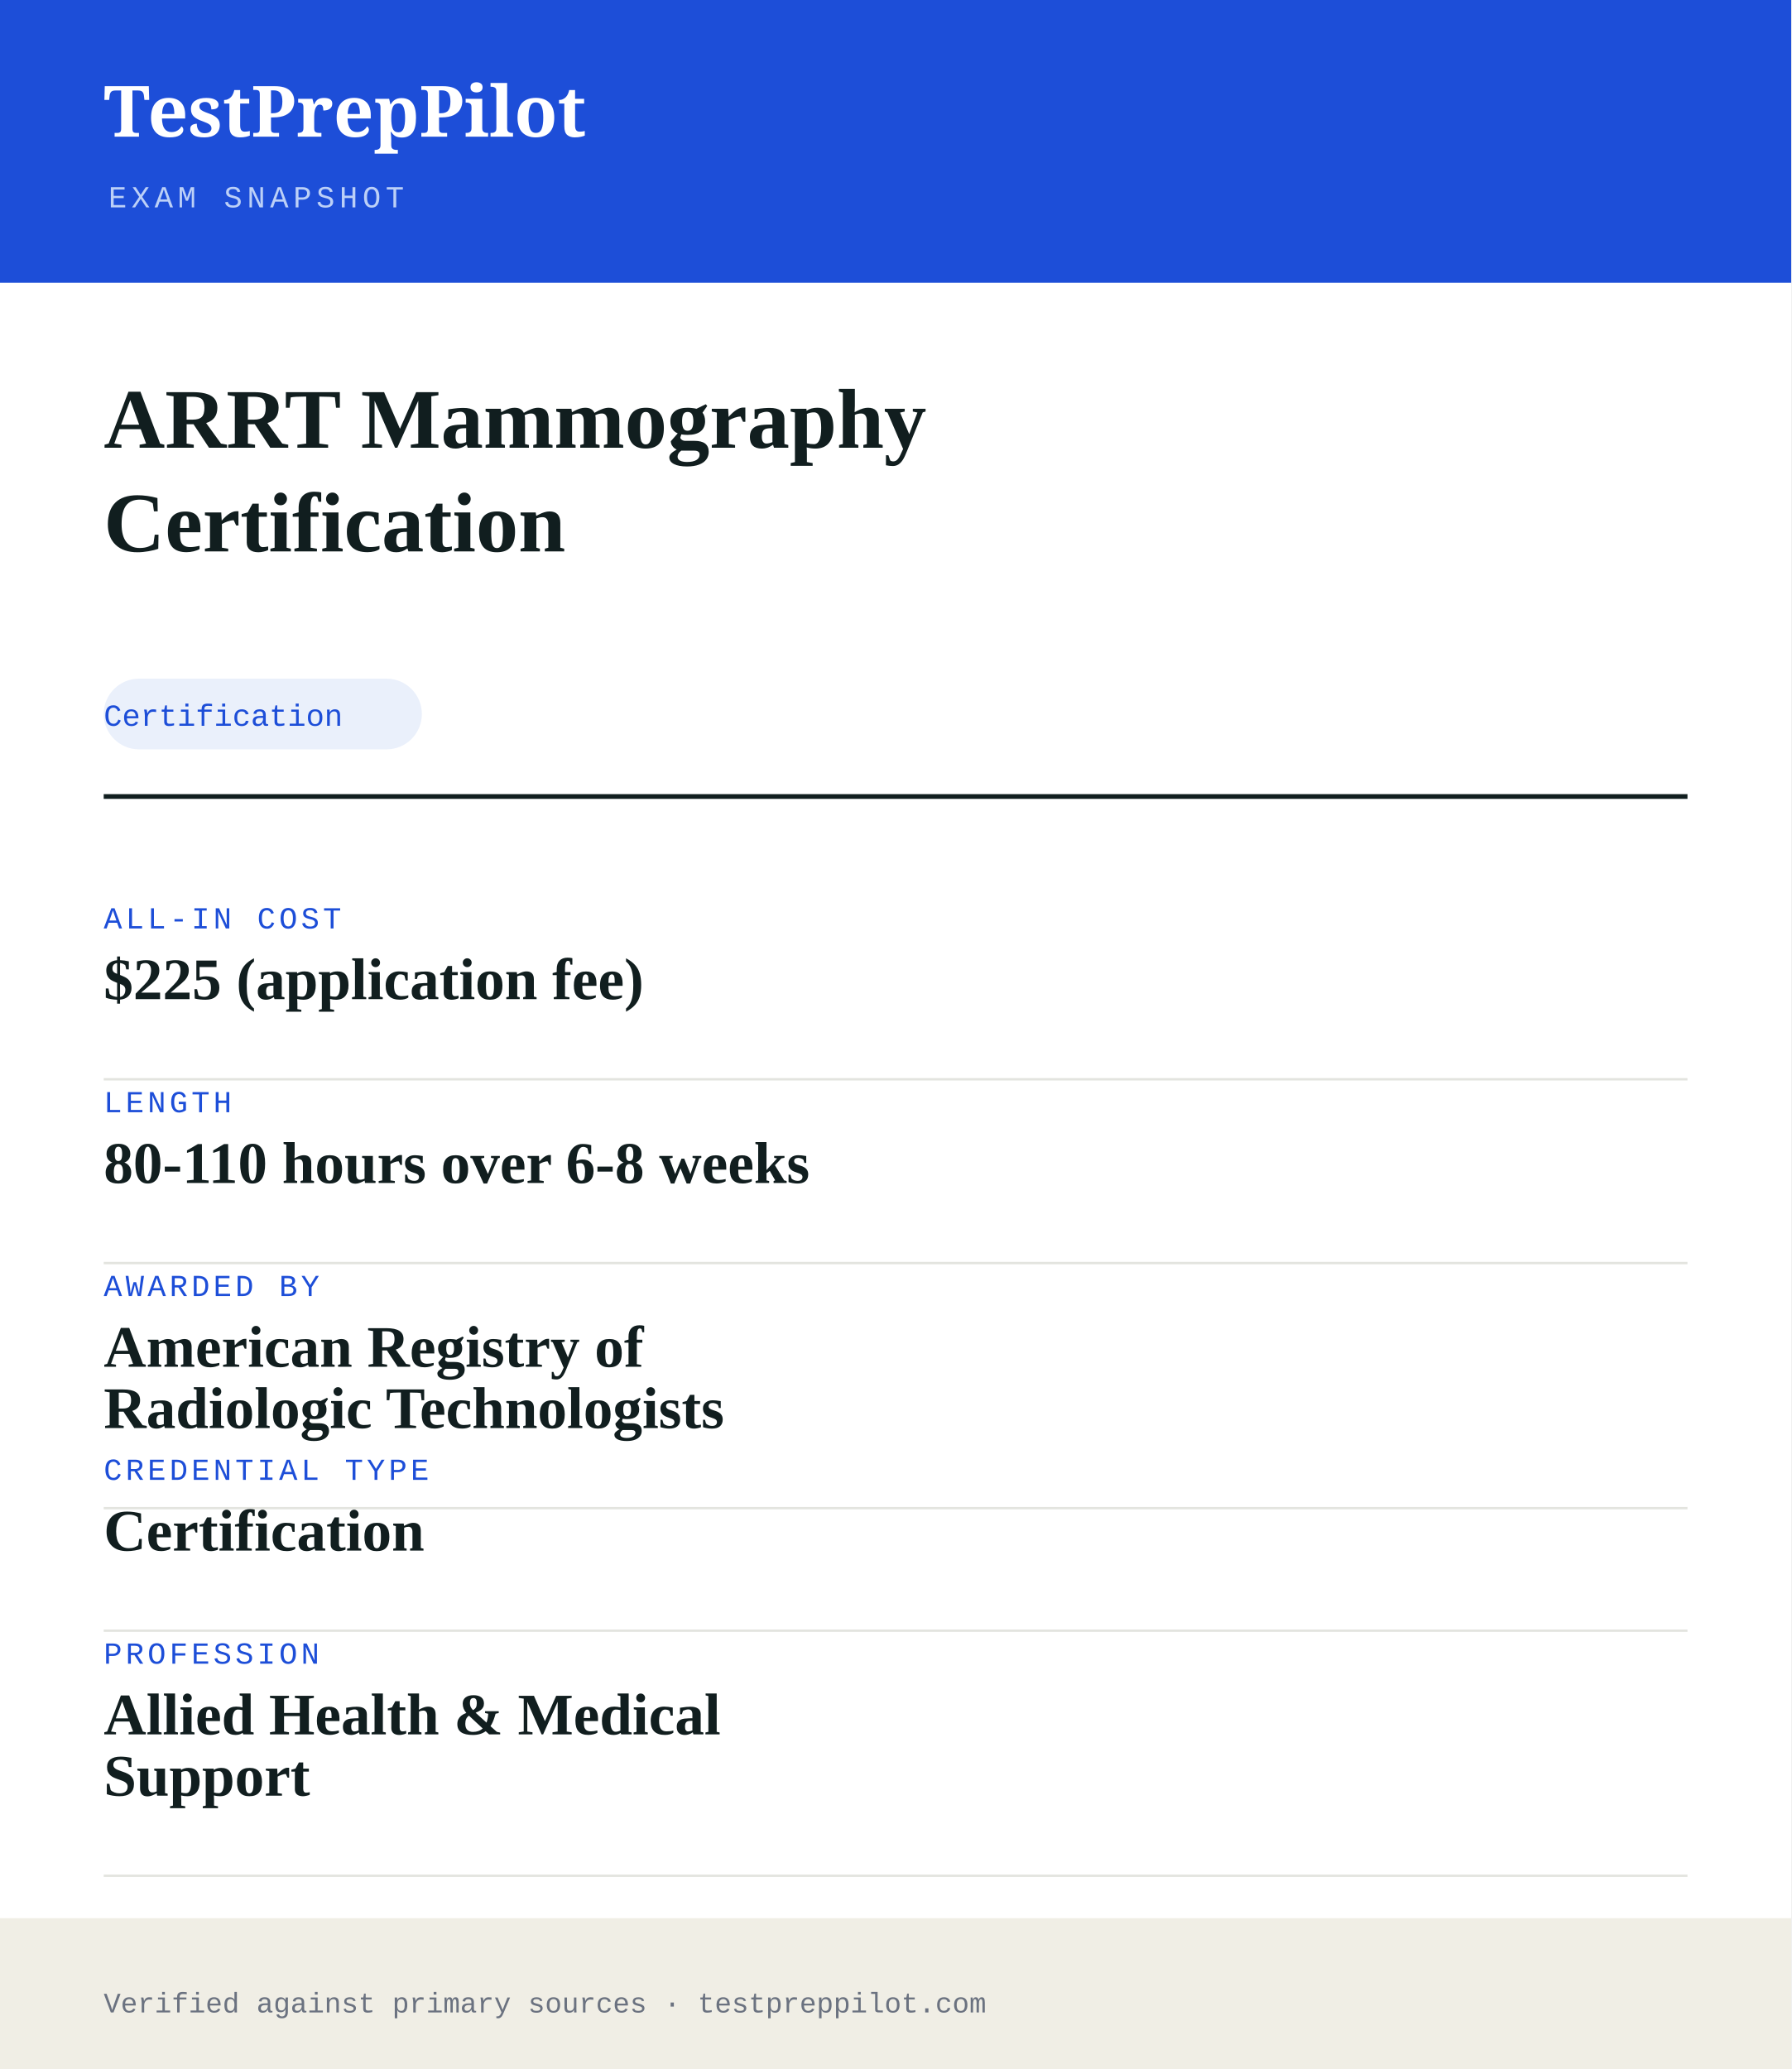
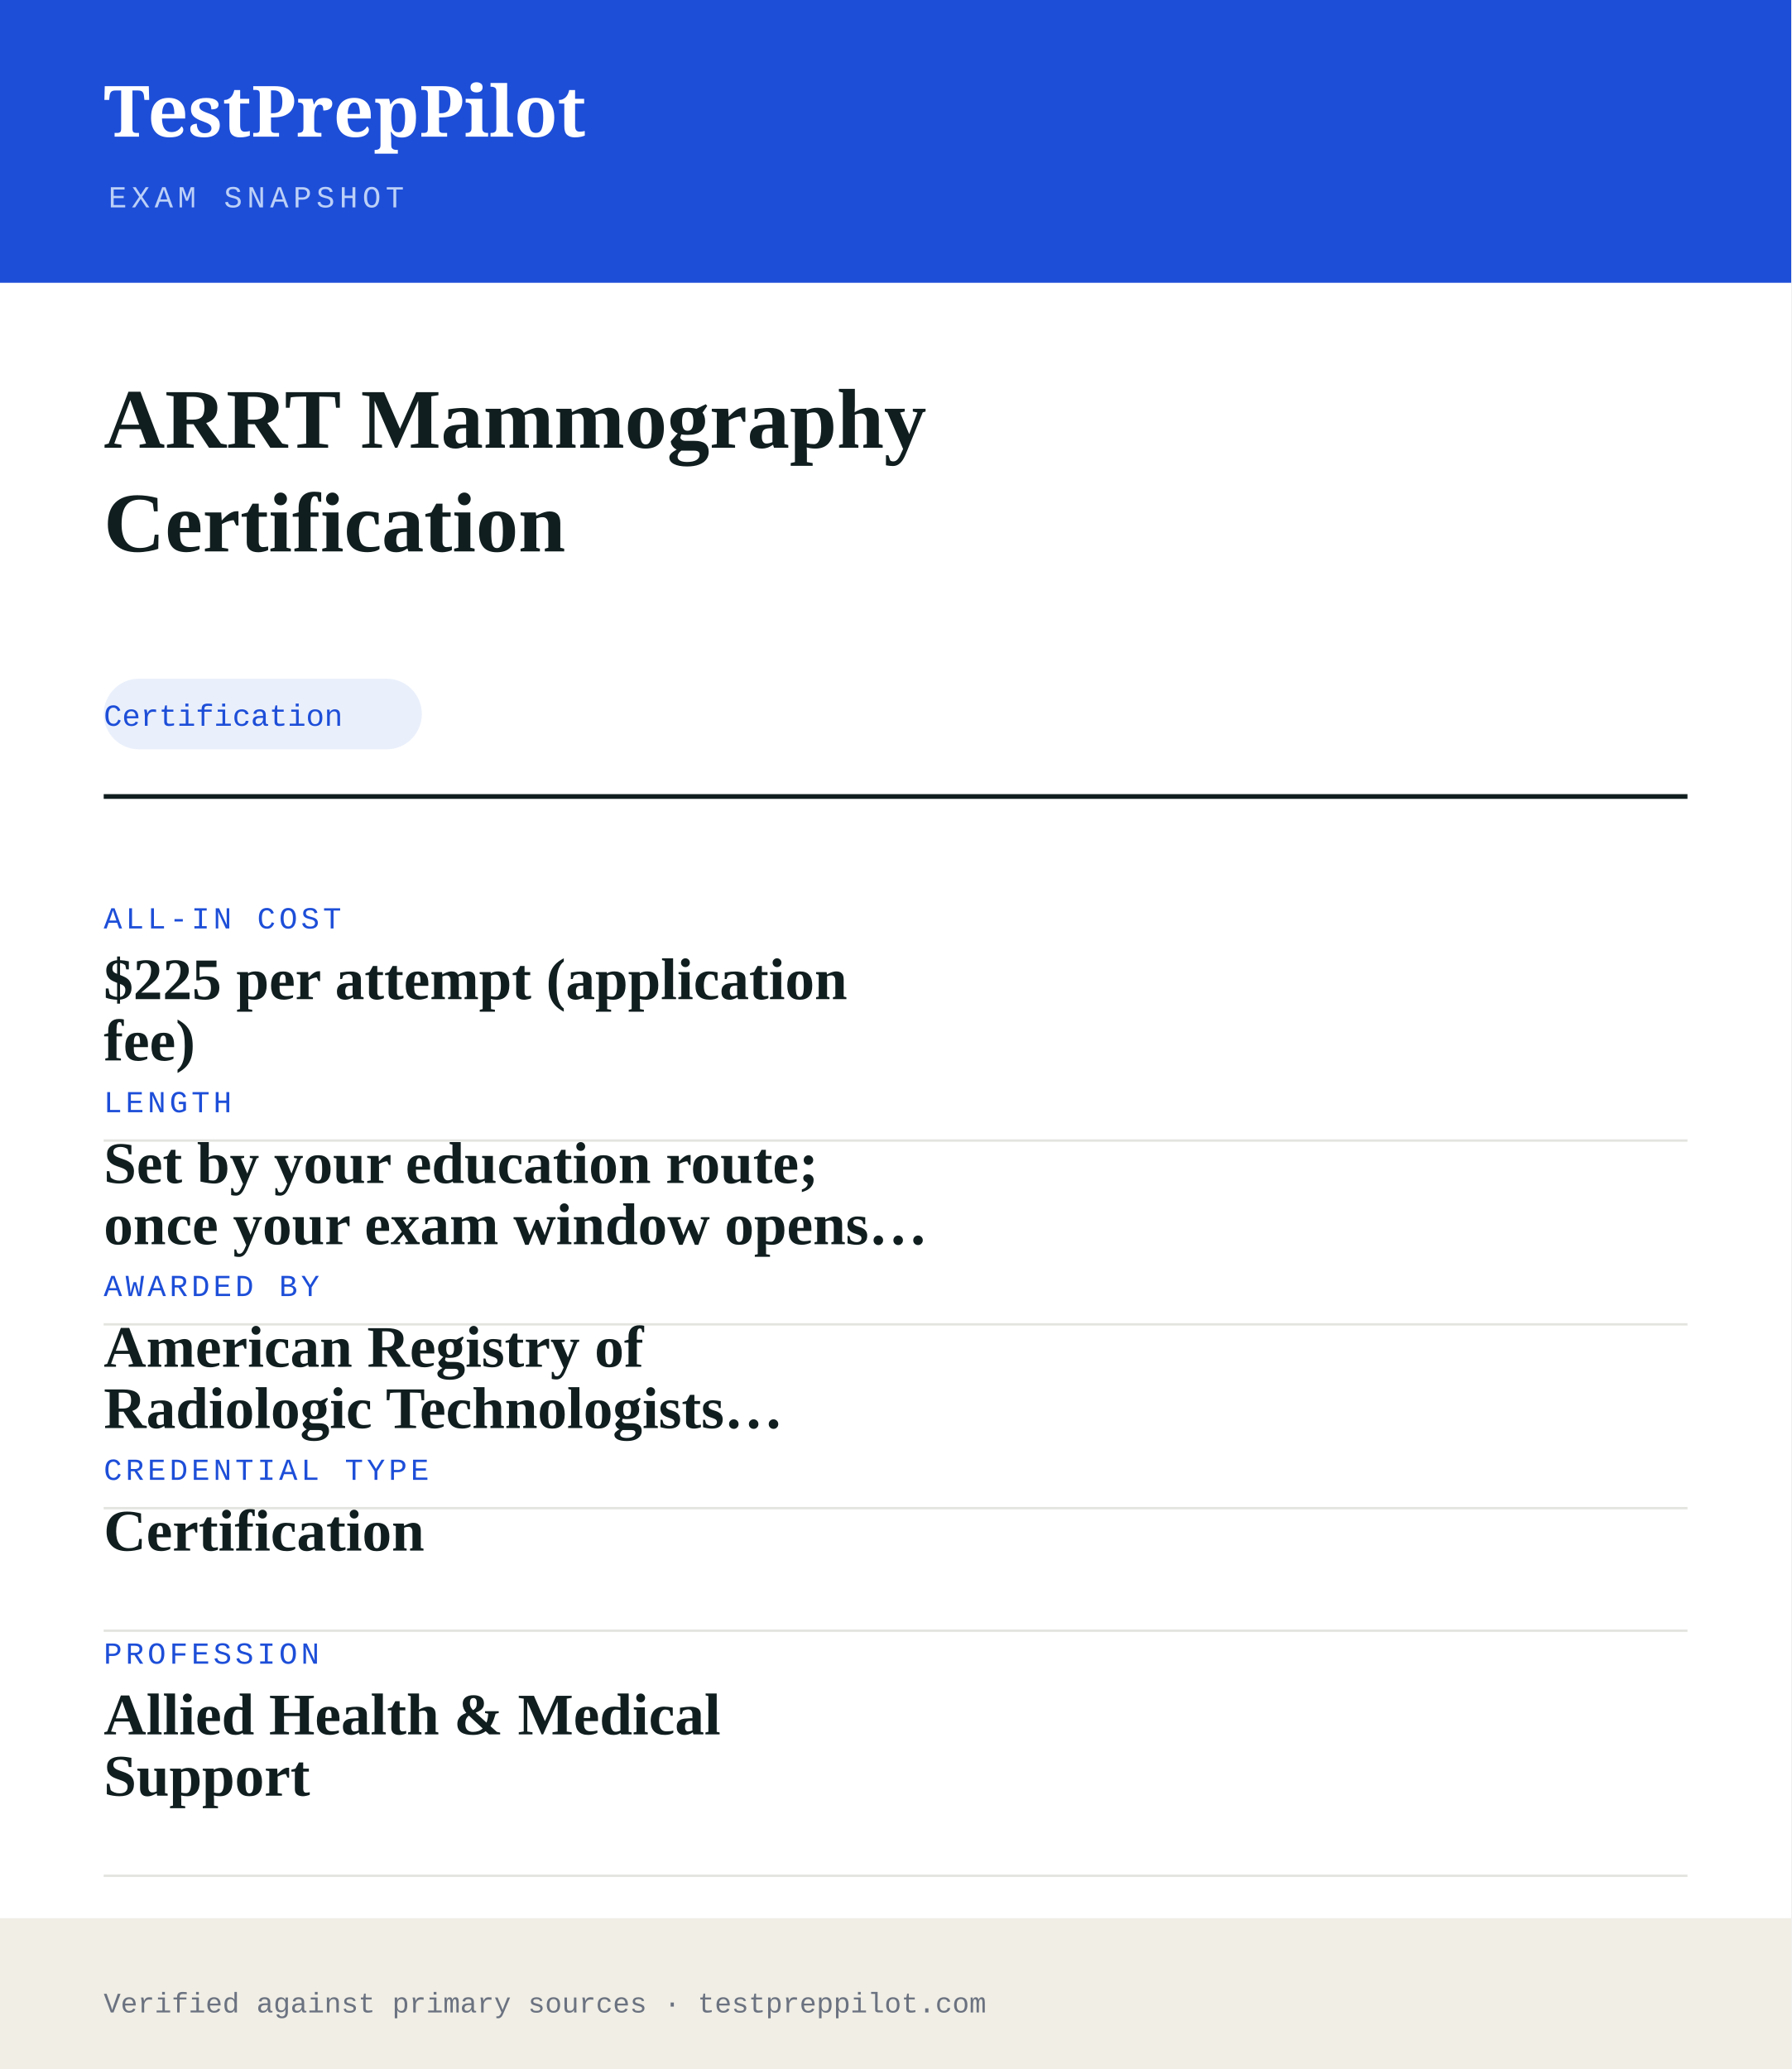
<svg xmlns="http://www.w3.org/2000/svg" width="760" height="878" viewBox="0 0 760 878" role="img" aria-label="ARRT Mammography Certification — quick facts">
  <rect width="760" height="878" fill="#ffffff" />
  <rect width="760" height="120" fill="#1d4ed8" />
  <text x="44" y="58" font-family="Georgia, serif" font-size="30" font-weight="700" fill="#ffffff">TestPrepPilot</text>
  <text x="46" y="88" font-family="'Courier New', monospace" font-size="13" letter-spacing="2" fill="#bcd0f7">EXAM SNAPSHOT</text>
  <text x="44" y="190" font-family="Georgia, 'Times New Roman', serif" font-size="36" font-weight="700" fill="#111e1f">ARRT Mammography</text>
  <text x="44" y="234" font-family="Georgia, 'Times New Roman', serif" font-size="36" font-weight="700" fill="#111e1f">Certification</text>
  <rect x="44" y="288" width="135" height="30" rx="15" fill="#eaf0fb" />
  <text x="44" y="308" font-family="'Courier New', monospace" font-size="13" fill="#1d4ed8">Certification</text>
  <line x1="44" y1="338" x2="716" y2="338" stroke="#111e1f" stroke-width="2" />
  <text x="44" y="394" font-family="'Courier New', monospace" font-size="13" letter-spacing="1.5" fill="#1d4ed8">ALL-IN COST</text>
-   <text x="44" y="424" font-family="Georgia, 'Times New Roman', serif" font-size="25" font-weight="700" fill="#111e1f">$225 (application fee)</text>
-   <line x1="44" y1="458" x2="716" y2="458" stroke="#e3e4df" stroke-width="1" />
+   <text x="44" y="424" font-family="Georgia, 'Times New Roman', serif" font-size="25" font-weight="700" fill="#111e1f">$225 per attempt (application</text>
+   <text x="44" y="450" font-family="Georgia, 'Times New Roman', serif" font-size="25" font-weight="700" fill="#111e1f">fee)</text>
+   <line x1="44" y1="484" x2="716" y2="484" stroke="#e3e4df" stroke-width="1" />
  <text x="44" y="472" font-family="'Courier New', monospace" font-size="13" letter-spacing="1.5" fill="#1d4ed8">LENGTH</text>
-   <text x="44" y="502" font-family="Georgia, 'Times New Roman', serif" font-size="25" font-weight="700" fill="#111e1f">80-110 hours over 6-8 weeks</text>
-   <line x1="44" y1="536" x2="716" y2="536" stroke="#e3e4df" stroke-width="1" />
+   <text x="44" y="502" font-family="Georgia, 'Times New Roman', serif" font-size="25" font-weight="700" fill="#111e1f">Set by your education route;</text>
+   <text x="44" y="528" font-family="Georgia, 'Times New Roman', serif" font-size="25" font-weight="700" fill="#111e1f">once your exam window opens…</text>
+   <line x1="44" y1="562" x2="716" y2="562" stroke="#e3e4df" stroke-width="1" />
  <text x="44" y="550" font-family="'Courier New', monospace" font-size="13" letter-spacing="1.5" fill="#1d4ed8">AWARDED BY</text>
  <text x="44" y="580" font-family="Georgia, 'Times New Roman', serif" font-size="25" font-weight="700" fill="#111e1f">American Registry of</text>
-   <text x="44" y="606" font-family="Georgia, 'Times New Roman', serif" font-size="25" font-weight="700" fill="#111e1f">Radiologic Technologists</text>
+   <text x="44" y="606" font-family="Georgia, 'Times New Roman', serif" font-size="25" font-weight="700" fill="#111e1f">Radiologic Technologists…</text>
  <line x1="44" y1="640" x2="716" y2="640" stroke="#e3e4df" stroke-width="1" />
  <text x="44" y="628" font-family="'Courier New', monospace" font-size="13" letter-spacing="1.5" fill="#1d4ed8">CREDENTIAL TYPE</text>
  <text x="44" y="658" font-family="Georgia, 'Times New Roman', serif" font-size="25" font-weight="700" fill="#111e1f">Certification</text>
  <line x1="44" y1="692" x2="716" y2="692" stroke="#e3e4df" stroke-width="1" />
  <text x="44" y="706" font-family="'Courier New', monospace" font-size="13" letter-spacing="1.5" fill="#1d4ed8">PROFESSION</text>
  <text x="44" y="736" font-family="Georgia, 'Times New Roman', serif" font-size="25" font-weight="700" fill="#111e1f">Allied Health &amp; Medical</text>
  <text x="44" y="762" font-family="Georgia, 'Times New Roman', serif" font-size="25" font-weight="700" fill="#111e1f">Support</text>
  <line x1="44" y1="796" x2="716" y2="796" stroke="#e3e4df" stroke-width="1" />
  <rect x="0" y="814" width="760" height="64" fill="#f0eee5" />
  <text x="44" y="854" font-family="'Courier New', monospace" font-size="12" fill="#6b7280">Verified against primary sources · testpreppilot.com</text>
</svg>
